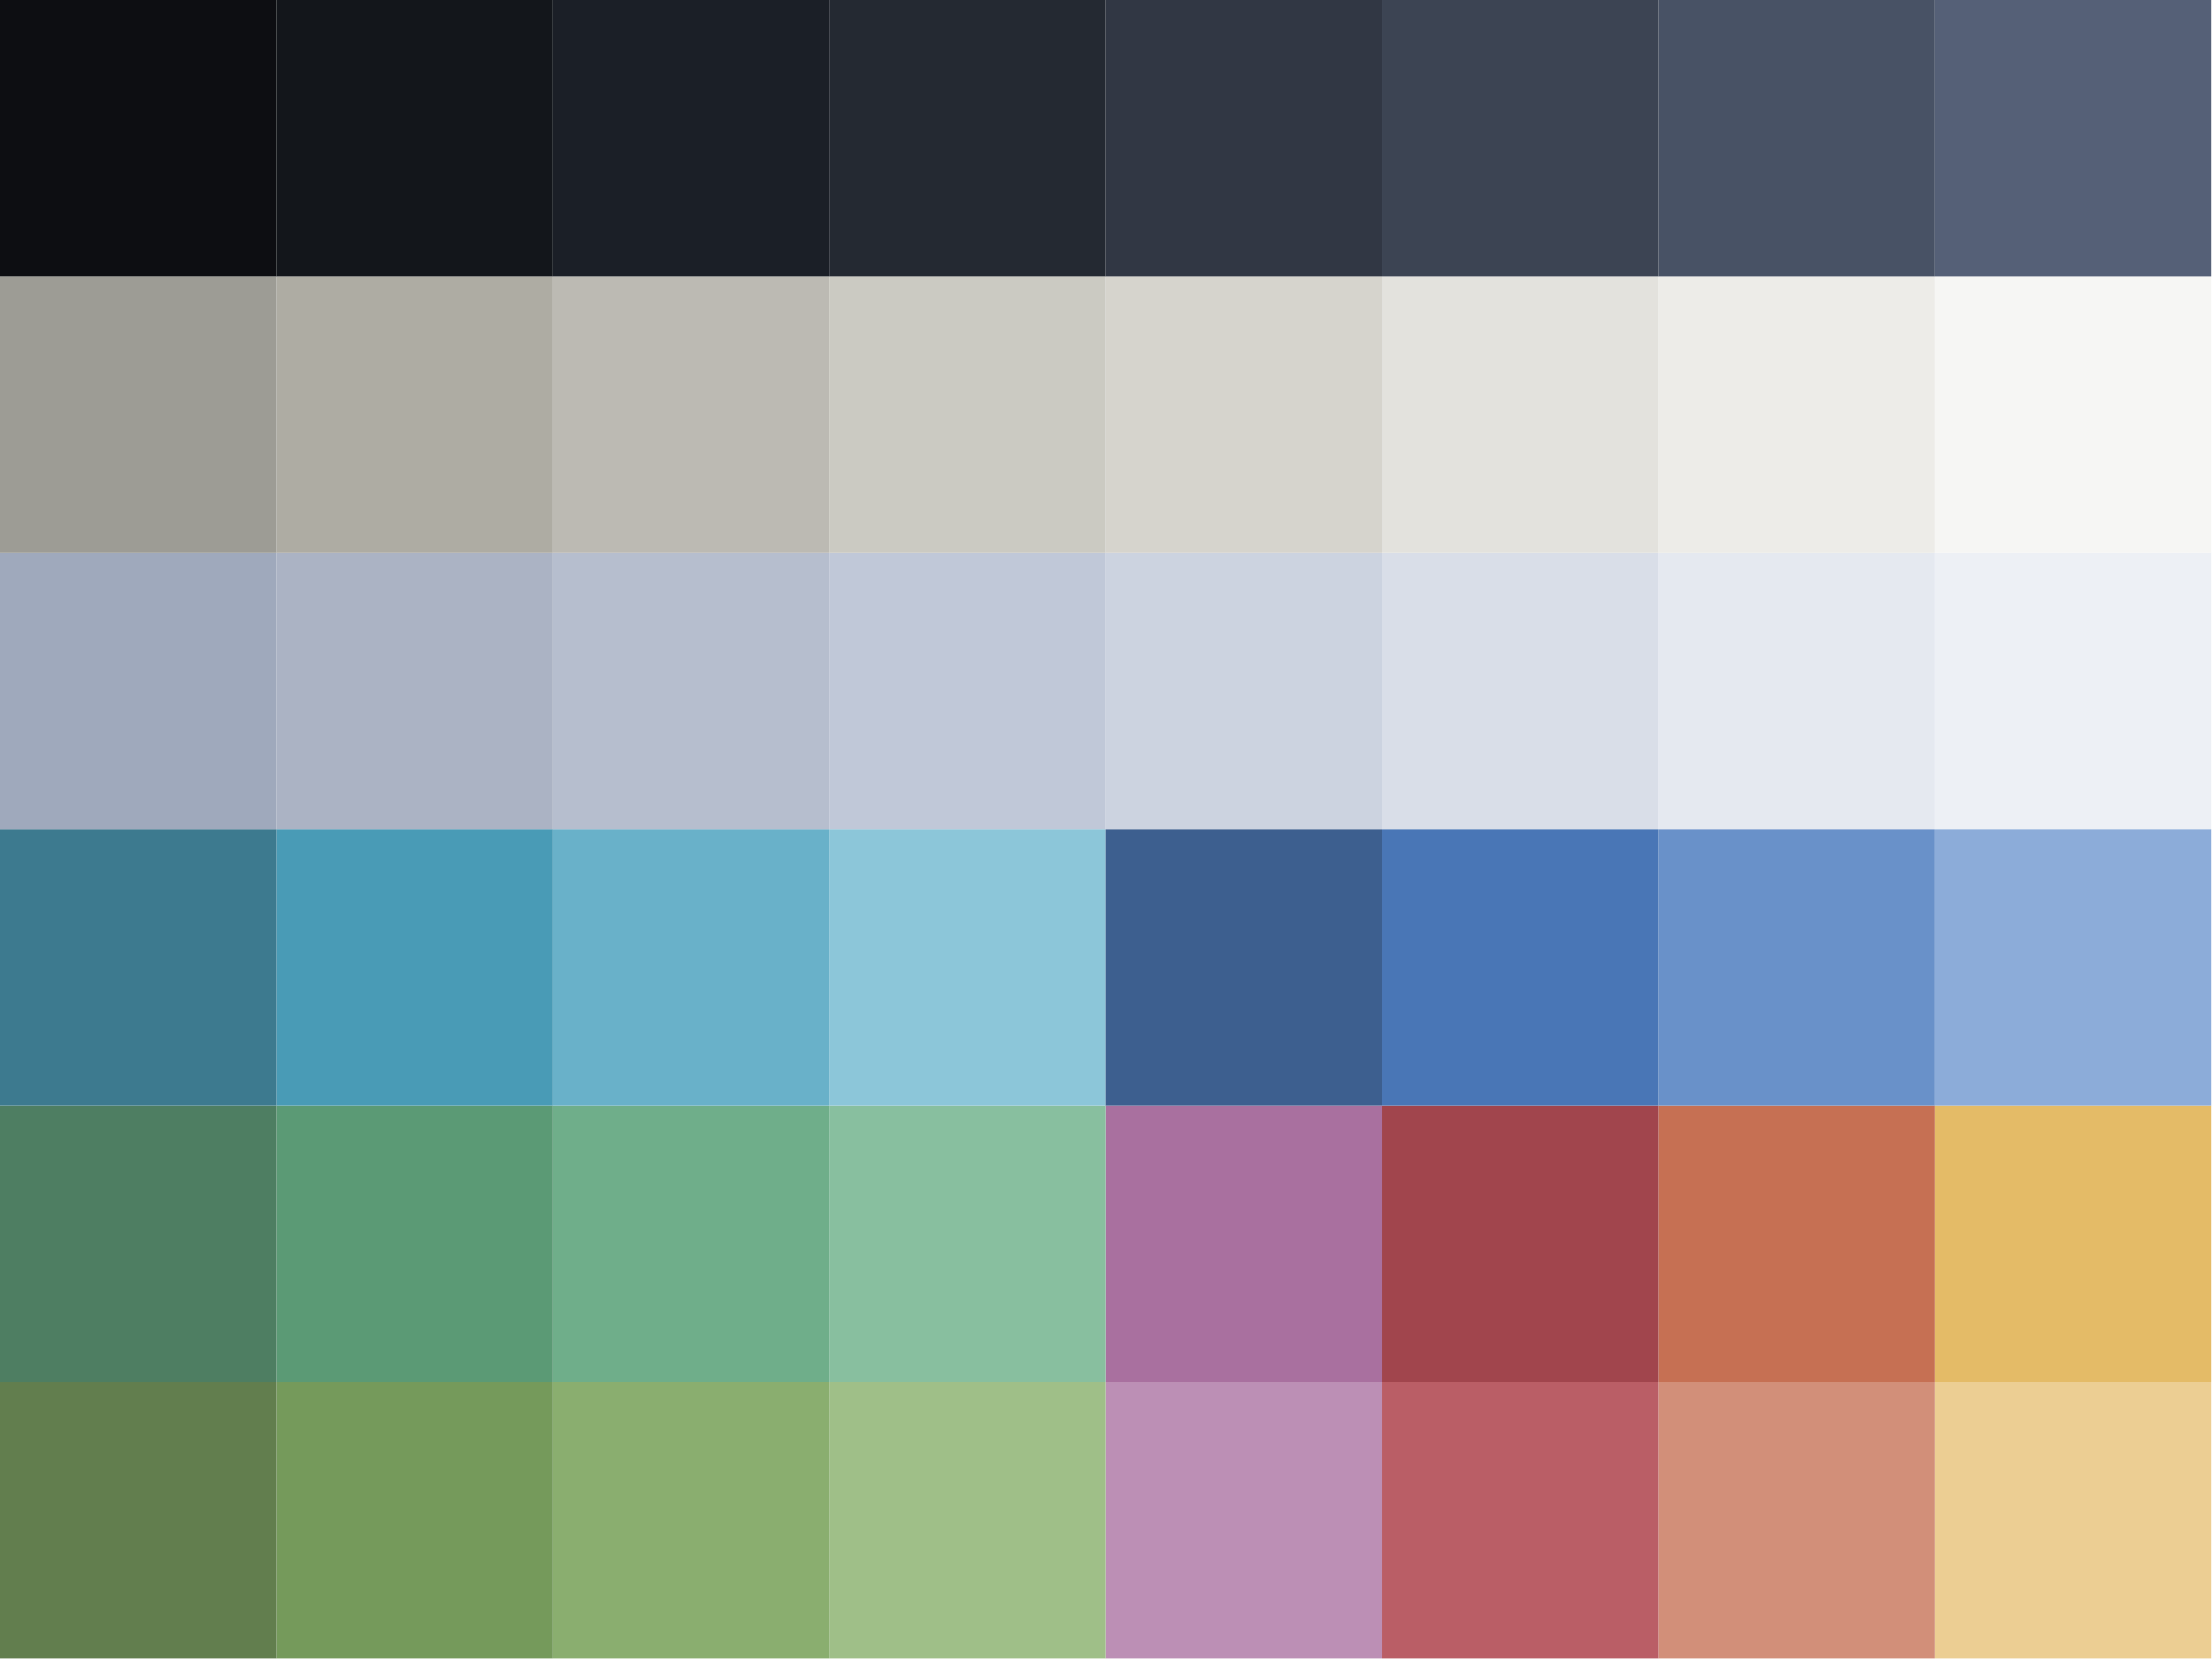
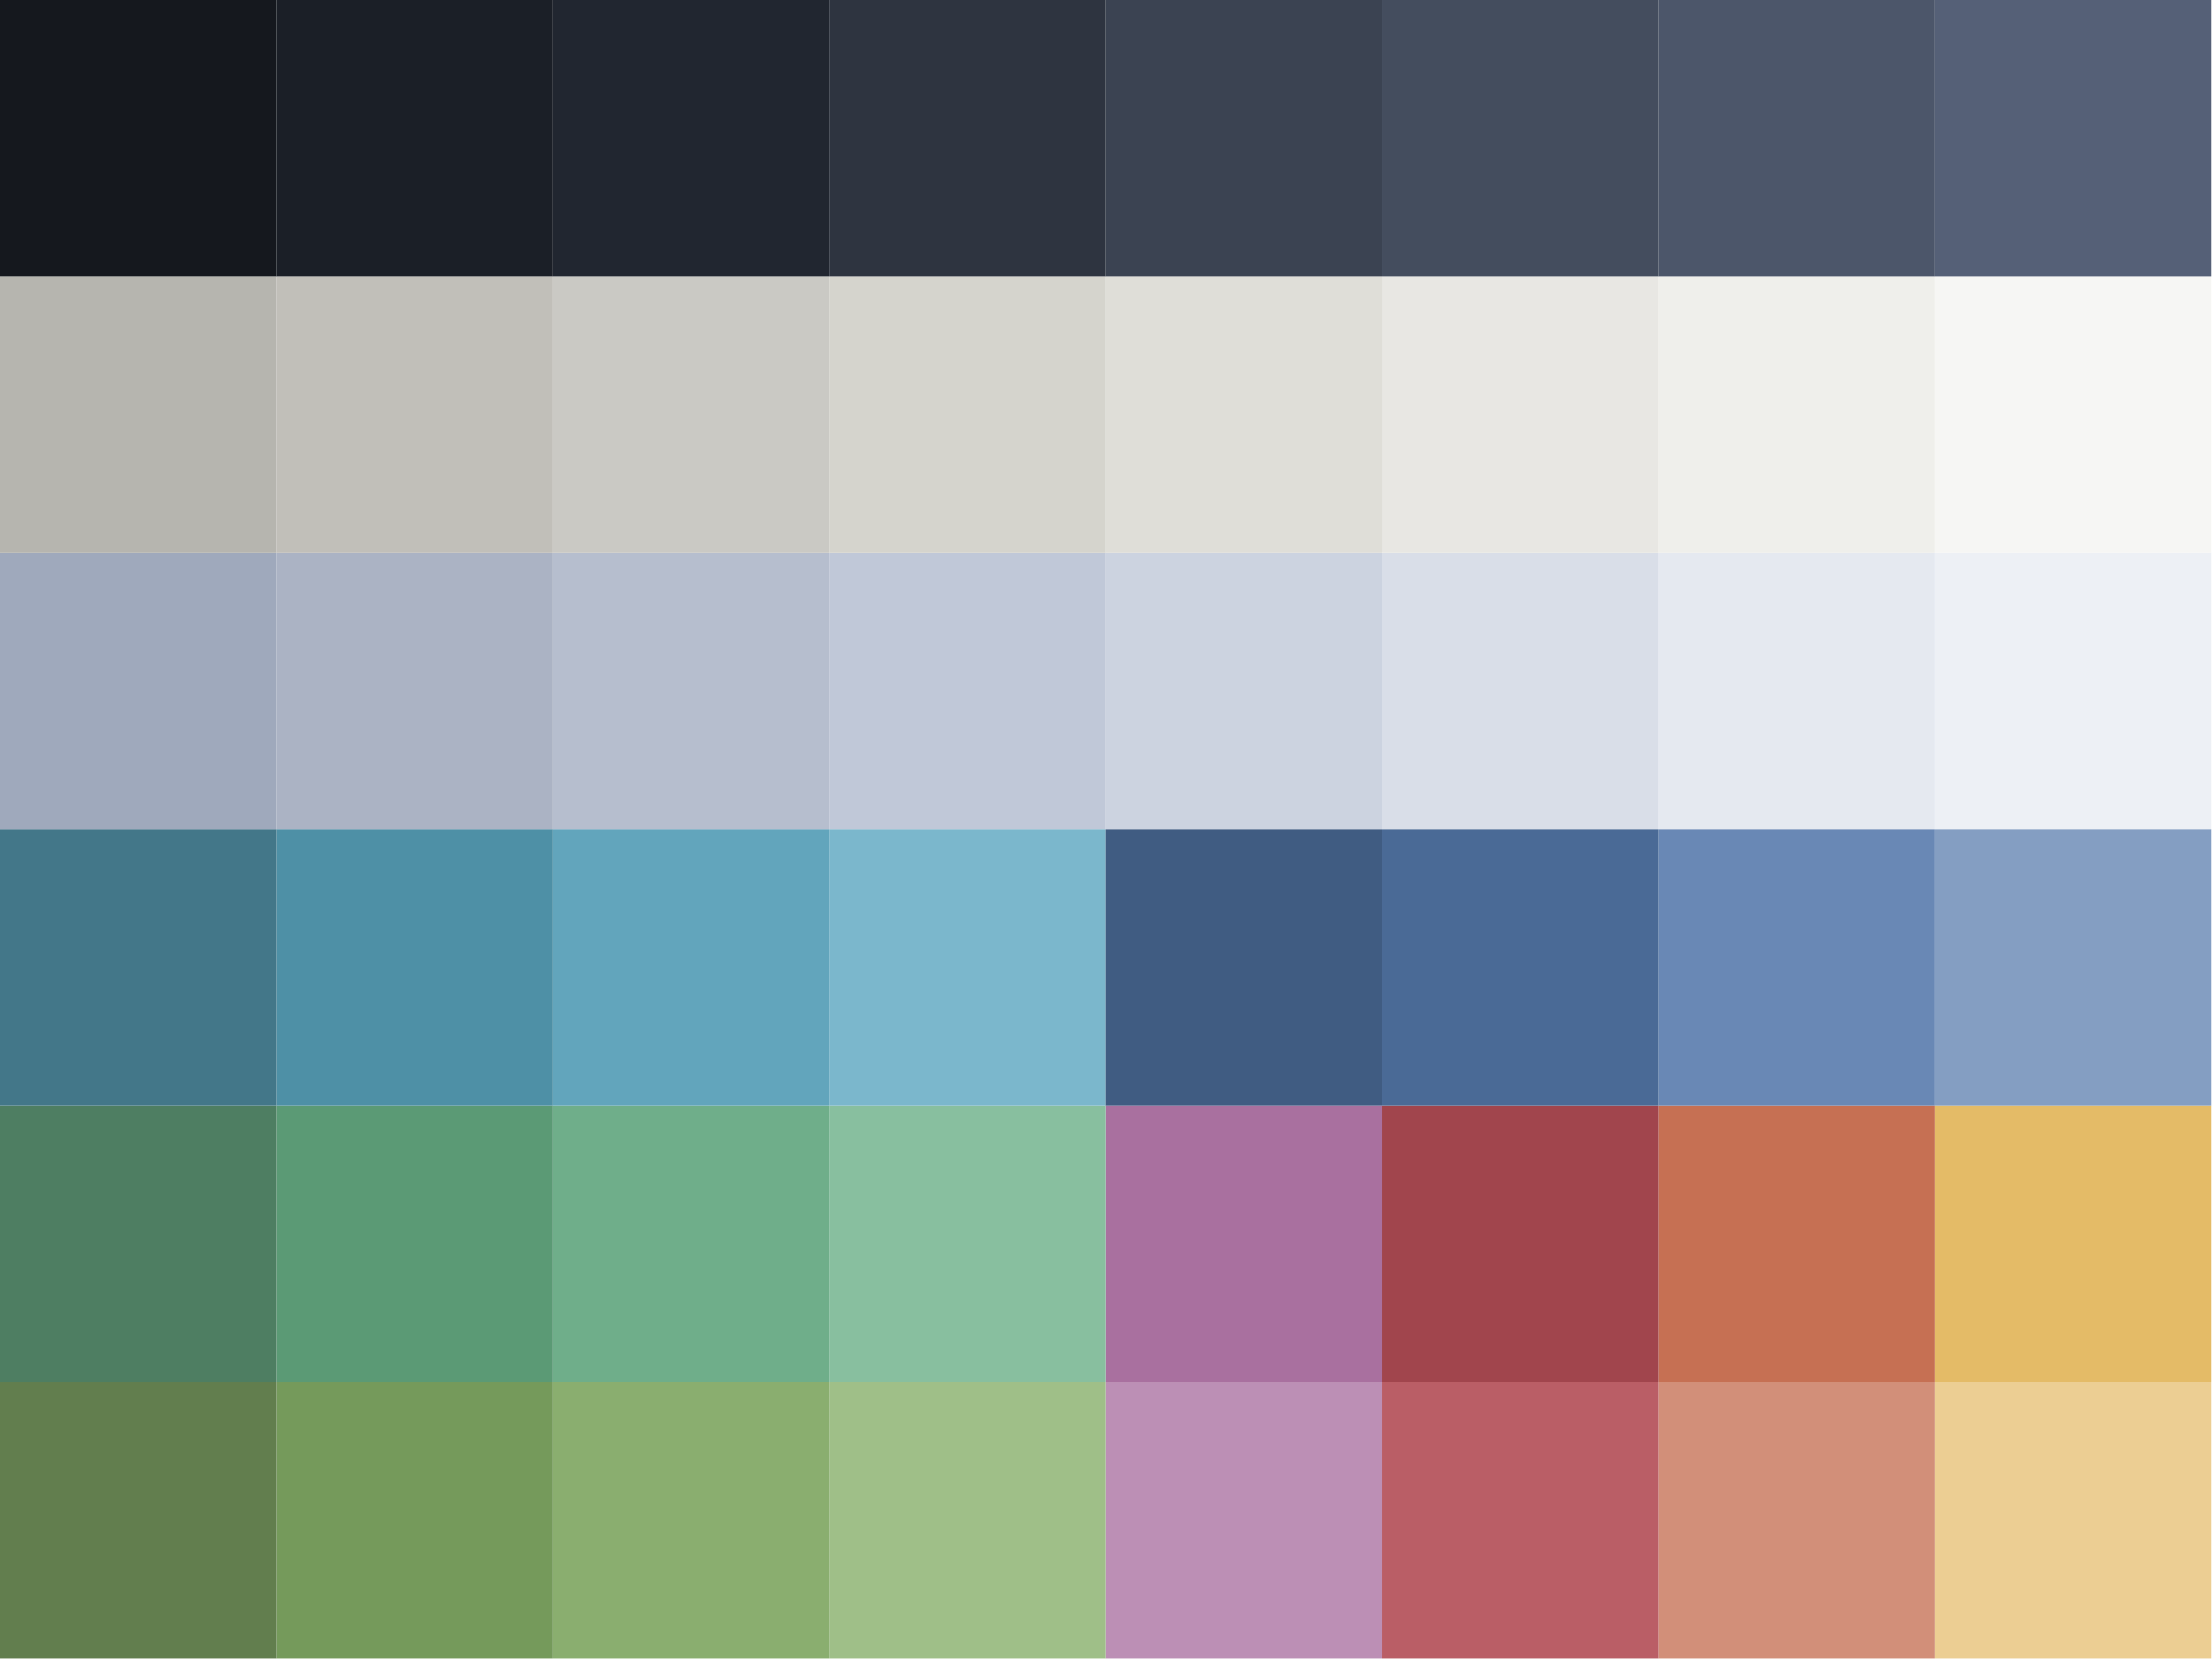
<svg xmlns="http://www.w3.org/2000/svg" width="100%" height="100%" viewBox="0 0 2134 1600" version="1.1" xml:space="preserve" style="fill-rule:evenodd;clip-rule:evenodd;stroke-linejoin:round;stroke-miterlimit:2;">
-   <rect id="Sebec-v3" x="0" y="0" width="2133.33" height="1600" style="fill:none;" />
+   <rect id="Sebec-v1" x="0" y="0" width="2133.33" height="1600" style="fill:none;" />
  <clipPath id="_clip1">
    <rect x="0" y="0" width="2133.33" height="1600" />
  </clipPath>
  <g clip-path="url(#_clip1)">
    <g id="Solar">
      <rect id="SolarYellow1" x="1866.67" y="1333.33" width="266.667" height="266.667" style="fill:#ecce93;" />
      <rect id="SolarYellow0" x="1866.67" y="1066.67" width="266.667" height="266.667" style="fill:#e4bb67;" />
      <rect id="SolarOrange1" x="1600" y="1333.33" width="266.667" height="266.667" style="fill:#d28f79;" />
      <rect id="SolarOrange0" x="1600" y="1066.67" width="266.667" height="266.667" style="fill:#c67053;" />
      <rect id="SolarRed1" x="1333.33" y="1333.33" width="266.667" height="266.667" style="fill:#ba5e66;" />
      <rect id="SolarRed0" x="1333.33" y="1066.67" width="266.667" height="266.667" style="fill:#a1454d;" />
      <rect id="SolarPurple1" x="1066.67" y="1333.33" width="266.667" height="266.667" style="fill:#bc8fb5;" />
      <rect id="SolarPurple0" x="1066.67" y="1066.67" width="266.667" height="266.667" style="fill:#a9709f;" />
    </g>
    <g id="Cedar">
      <rect id="Cedar3" x="800" y="1333.33" width="266.667" height="266.667" style="fill:#9fbf88;" />
      <rect id="Cedar2" x="533.333" y="1333.33" width="266.667" height="266.667" style="fill:#8aae6f;" />
      <rect id="Cedar1" x="266.667" y="1333.33" width="266.667" height="266.667" style="fill:#759a5b;" />
      <rect id="Cedar0" x="-0" y="1333.33" width="266.667" height="266.667" style="fill:#627e4e;" />
    </g>
    <g id="Spruce">
      <rect id="Spruce3" x="800" y="1066.67" width="266.667" height="266.667" style="fill:#88bf9f;" />
      <rect id="Spruce2" x="533.333" y="1066.67" width="266.667" height="266.667" style="fill:#6fae8a;" />
      <rect id="Spruce1" x="266.667" y="1066.67" width="266.667" height="266.667" style="fill:#5b9a75;" />
      <rect id="Spruce0" x="-0" y="1066.67" width="266.667" height="266.667" style="fill:#4e7e62;" />
    </g>
    <g id="Cerulean">
-       <rect id="Cerulean3" x="800" y="800" width="266.667" height="266.667" style="fill:#8cc6d9;" />
-       <rect id="Cerulean2" x="533.333" y="800" width="266.667" height="266.667" style="fill:#69b1c9;" />
-       <rect id="Cerulean1" x="266.667" y="800" width="266.667" height="266.667" style="fill:#499bb6;" />
-       <rect id="Cerulean0" x="0" y="800" width="266.667" height="266.667" style="fill:#3d7a8f;" />
+       <rect id="Cerulean3" x="800" y="800" width="266.667" height="266.667" style="fill:#7bb7cc;" />
+       <rect id="Cerulean2" x="533.333" y="800" width="266.667" height="266.667" style="fill:#62a5bc;" />
+       <rect id="Cerulean1" x="266.667" y="800" width="266.667" height="266.667" style="fill:#4e90a6;" />
+       <rect id="Cerulean0" x="0" y="800" width="266.667" height="266.667" style="fill:#437789;" />
    </g>
    <g id="Sapphire">
-       <path id="Sapphire3" d="M1866.67,800l266.666,-0l0,266.667l-266.666,-0l-0,-266.667Z" style="fill:#8cacd9;" />
-       <path id="Sapphire2" d="M1600,800l266.667,-0l-0,266.667l-266.667,-0l-0,-266.667Z" style="fill:#6991c9;" />
-       <path id="Sapphire1" d="M1333.33,800l266.667,-0l-0,266.667l-266.667,-0l0,-266.667Z" style="fill:#4976b6;" />
-       <path id="Sapphire0" d="M1066.67,800l266.666,-0l0,266.667l-266.666,-0l-0,-266.667Z" style="fill:#3d5f8f;" />
+       <path id="Sapphire3" d="M1866.67,800l266.666,-0l0,266.667l-266.666,-0l-0,-266.667Z" style="fill:#849ec2;" />
+       <path id="Sapphire2" d="M1600,800l266.667,-0l-0,266.667l-266.667,-0l-0,-266.667Z" style="fill:#6988b5;" />
+       <path id="Sapphire1" d="M1333.33,800l266.667,-0l-0,266.667l-266.667,-0l0,-266.667Z" style="fill:#4a6a96;" />
+       <path id="Sapphire0" d="M1066.67,800l266.666,-0l0,266.667l-266.666,-0l-0,-266.667Z" style="fill:#405c82;" />
    </g>
    <g id="Shine">
      <path id="Shine7" d="M1866.67,533.333l266.666,0l0,266.667l-266.666,-0l-0,-266.667Z" style="fill:#edf0f5;" />
      <path id="Shine6" d="M1600,533.333l266.667,0l-0,266.667l-266.667,-0l-0,-266.667Z" style="fill:#e5e9f0;" />
      <path id="Shine5" d="M1333.33,533.333l266.667,0l-0,266.667l-266.667,-0l0,-266.667Z" style="fill:#d9dee8;" />
      <path id="Shine4" d="M1066.67,533.333l266.666,0l0,266.667l-266.666,-0l-0,-266.667Z" style="fill:#ccd3e0;" />
      <path id="Shine3" d="M800,533.333l266.667,0l-0,266.667l-266.667,-0l-0,-266.667Z" style="fill:#c0c8d8;" />
      <path id="Shine2" d="M533.333,533.333l266.667,0l-0,266.667l-266.667,-0l0,-266.667Z" style="fill:#b6bece;" />
      <path id="Shine1" d="M266.667,533.333l266.666,0l0,266.667l-266.666,-0l-0,-266.667Z" style="fill:#abb3c4;" />
      <path id="Shine0" d="M0,533.333l266.667,0l-0,266.667l-266.667,-0l0,-266.667Z" style="fill:#9fa9bc;" />
    </g>
    <g id="Sunrise">
      <path id="Sunrise7" d="M1866.67,266.667l266.666,-0l0,266.666l-266.666,0l-0,-266.666Z" style="fill:#f6f6f4;" />
-       <path id="Sunrise6" d="M1600,266.667l266.667,-0l-0,266.666l-266.667,0l-0,-266.666Z" style="fill:#edece8;" />
-       <path id="Sunrise5" d="M1333.33,266.667l266.667,-0l-0,266.666l-266.667,0l0,-266.666Z" style="fill:#e3e2dd;" />
-       <path id="Sunrise4" d="M1066.67,266.667l266.666,-0l0,266.666l-266.666,0l-0,-266.666Z" style="fill:#d6d4cd;" />
-       <path id="Sunrise3" d="M800,266.667l266.667,-0l-0,266.666l-266.667,0l-0,-266.666Z" style="fill:#cbcac2;" />
-       <path id="Sunrise2" d="M533.333,266.667l266.667,-0l-0,266.666l-266.667,0l0,-266.666Z" style="fill:#bcbab3;" />
-       <path id="Sunrise1" d="M266.667,266.667l266.666,-0l0,266.666l-266.666,0l-0,-266.666Z" style="fill:#aeaca3;" />
-       <path id="Sunrise0" d="M0,266.667l266.667,-0l-0,266.666l-266.667,0l0,-266.666Z" style="fill:#9d9c95;" />
+       <path id="Sunrise6" d="M1600,266.667l266.667,-0l-0,266.666l-266.667,0l-0,-266.666Z" style="fill:#efefeb;" />
+       <path id="Sunrise5" d="M1333.33,266.667l266.667,-0l-0,266.666l-266.667,0l0,-266.666Z" style="fill:#e8e7e3;" />
+       <path id="Sunrise4" d="M1066.67,266.667l266.666,-0l0,266.666l-266.666,0l-0,-266.666Z" style="fill:#dfded8;" />
+       <path id="Sunrise3" d="M800,266.667l266.667,-0l-0,266.666l-266.667,0l-0,-266.666Z" style="fill:#d5d4cd;" />
+       <path id="Sunrise2" d="M533.333,266.667l266.667,-0l-0,266.666l-266.667,0l0,-266.666Z" style="fill:#cac9c4;" />
+       <path id="Sunrise1" d="M266.667,266.667l266.666,-0l0,266.666l-266.666,0l-0,-266.666Z" style="fill:#c1bfb9;" />
+       <path id="Sunrise0" d="M0,266.667l266.667,-0l-0,266.666l-266.667,0l0,-266.666Z" style="fill:#b6b5af;" />
    </g>
    <g id="Twilight">
-       <path id="Twilight7" d="M1600,0l266.667,0l-0,266.667l-266.667,-0l0,-266.667Z" style="fill:#485265;" />
+       <path id="Twilight7" d="M1600,0l266.667,0l-0,266.667l-266.667,-0l0,-266.667Z" style="fill:#4c566a;" />
      <path id="Twilight6" d="M1866.67,0l266.666,0l0,266.667l-266.666,-0l-0,-266.667Z" style="fill:#556077;" />
-       <path id="Twilight5" d="M1333.33,-0l266.667,-0l0,266.667l-266.667,-0l0,-266.667Z" style="fill:#3c4453;" />
-       <path id="Twilight4" d="M1066.67,0l266.666,0l0,266.667l-266.666,-0l-0,-266.667Z" style="fill:#313744;" />
-       <path id="Twilight3" d="M800,0l266.667,0l-0,266.667l-266.667,-0l0,-266.667Z" style="fill:#242932;" />
-       <rect id="Twilight2" x="533.333" y="0" width="266.667" height="266.667" style="fill:#1b1f27;" />
-       <rect id="Twilight1" x="266.667" y="0" width="266.667" height="266.667" style="fill:#13161b;" />
-       <rect id="Twilight0" x="0" y="0" width="266.667" height="266.667" style="fill:#0d0e12;" />
+       <path id="Twilight5" d="M1333.33,-0l266.667,-0l0,266.667l-266.667,-0l0,-266.667Z" style="fill:#444d5e;" />
+       <path id="Twilight4" d="M1066.67,0l266.666,0l0,266.667l-266.666,-0l-0,-266.667Z" style="fill:#3b4352;" />
+       <path id="Twilight3" d="M800,0l266.667,0l-0,266.667l-266.667,-0l0,-266.667Z" style="fill:#2e3440;" />
+       <rect id="Twilight2" x="533.333" y="0" width="266.667" height="266.667" style="fill:#212630;" />
+       <rect id="Twilight1" x="266.667" y="0" width="266.667" height="266.667" style="fill:#1b1f27;" />
+       <rect id="Twilight0" x="0" y="0" width="266.667" height="266.667" style="fill:#15181e;" />
    </g>
  </g>
  <g id="Solar1" />
  <g id="Solar2" />
  <g id="Tree-Sketches" />
</svg>
